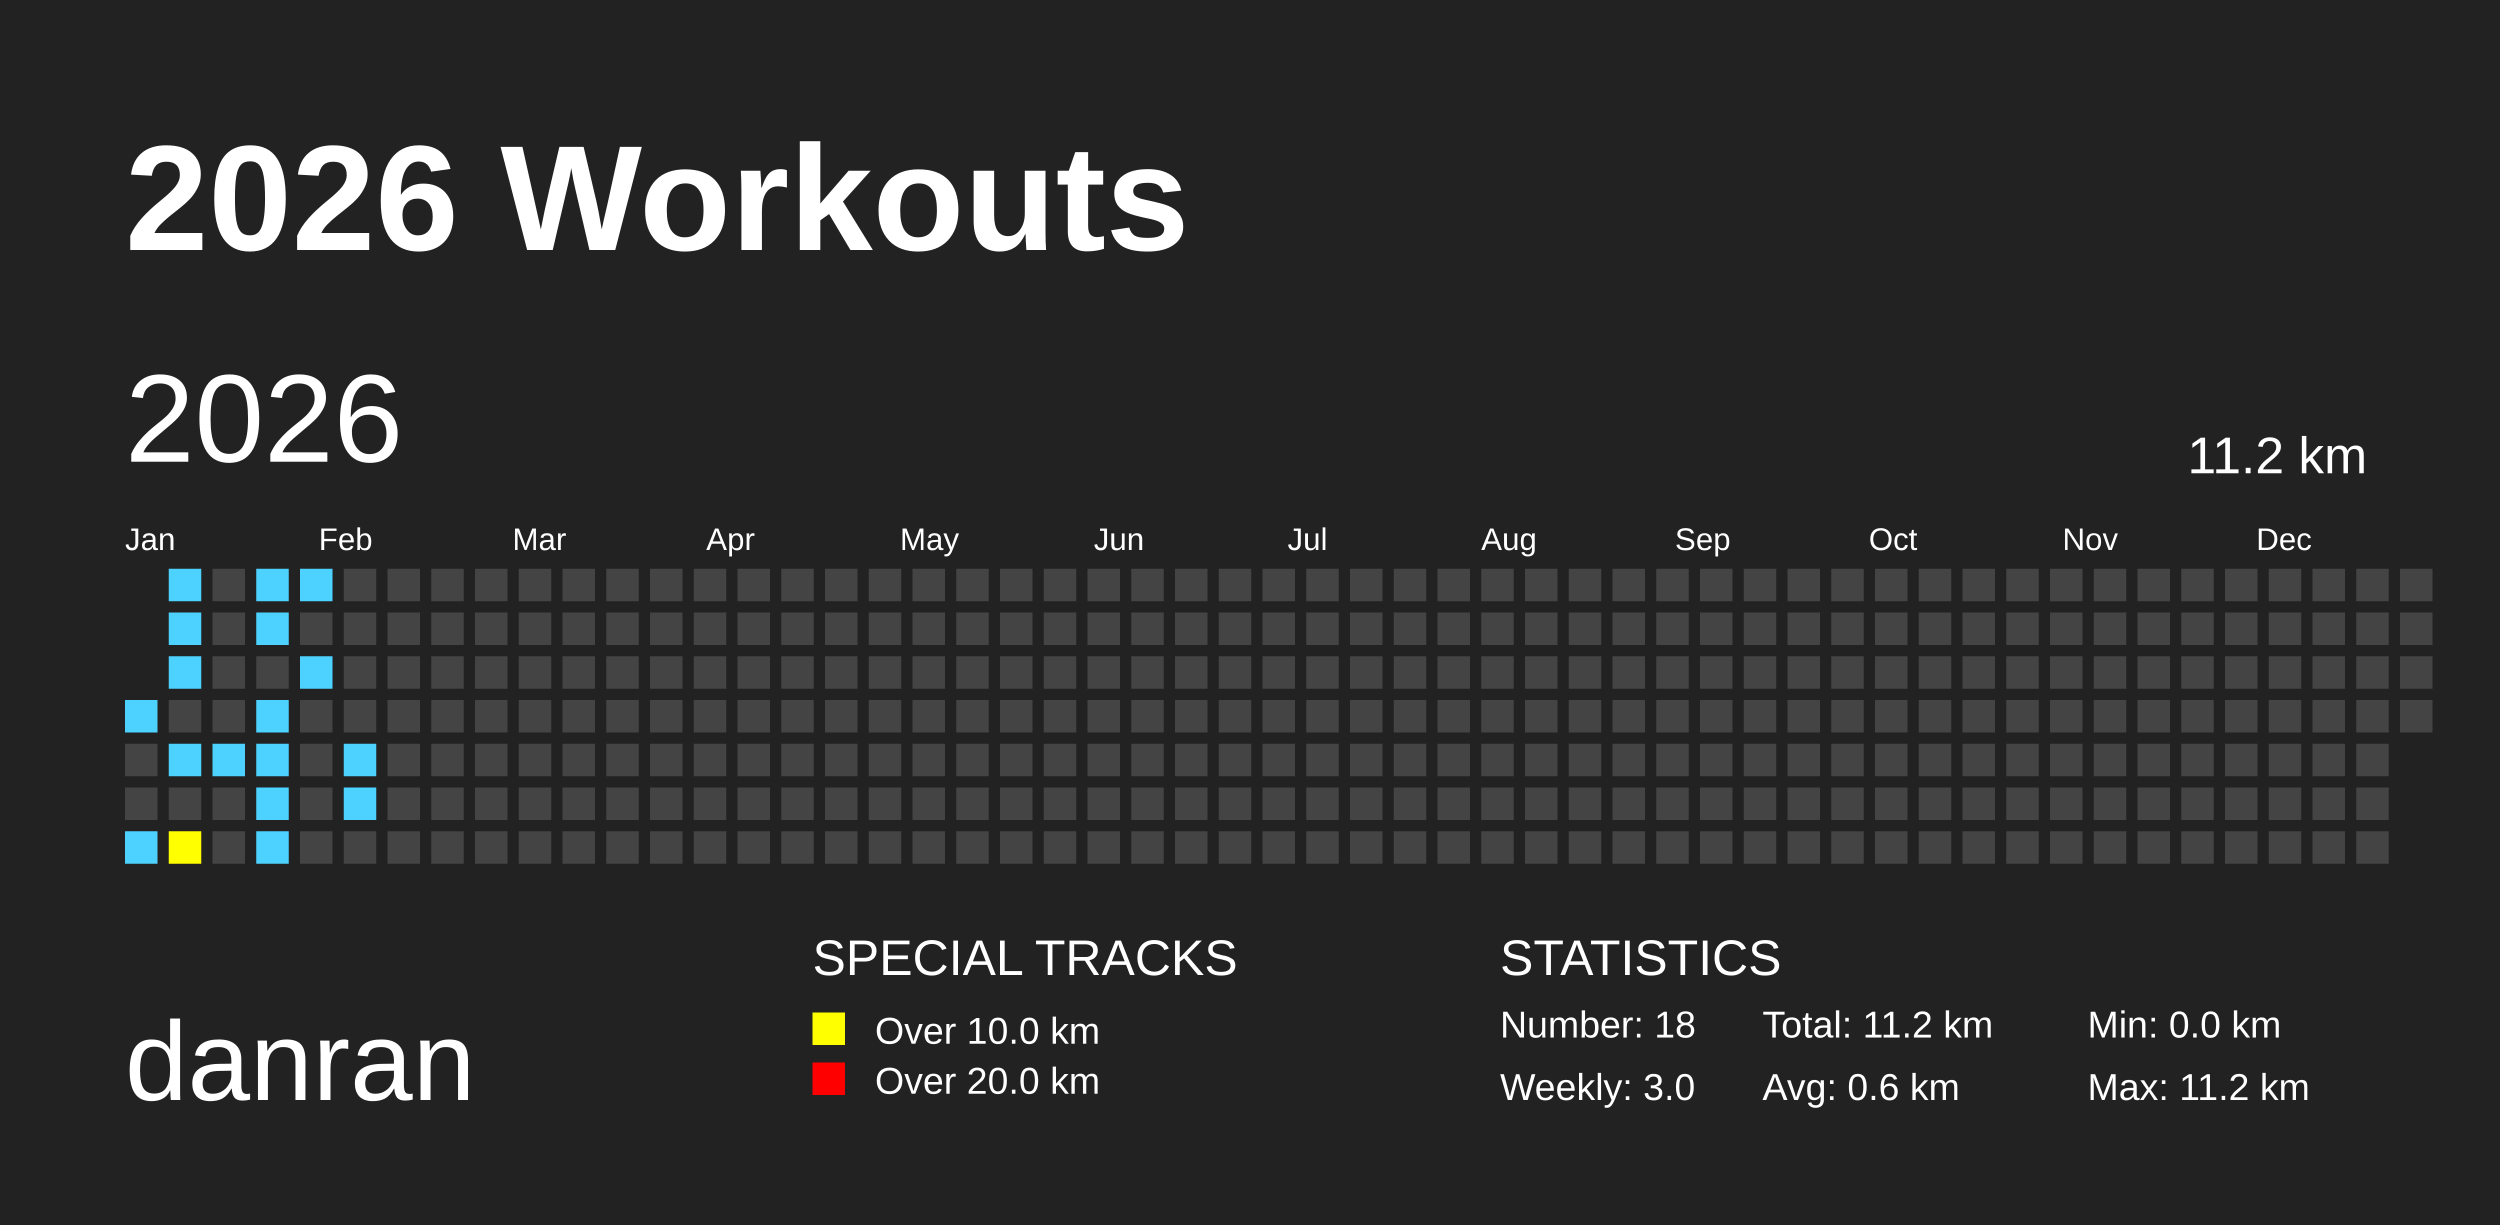
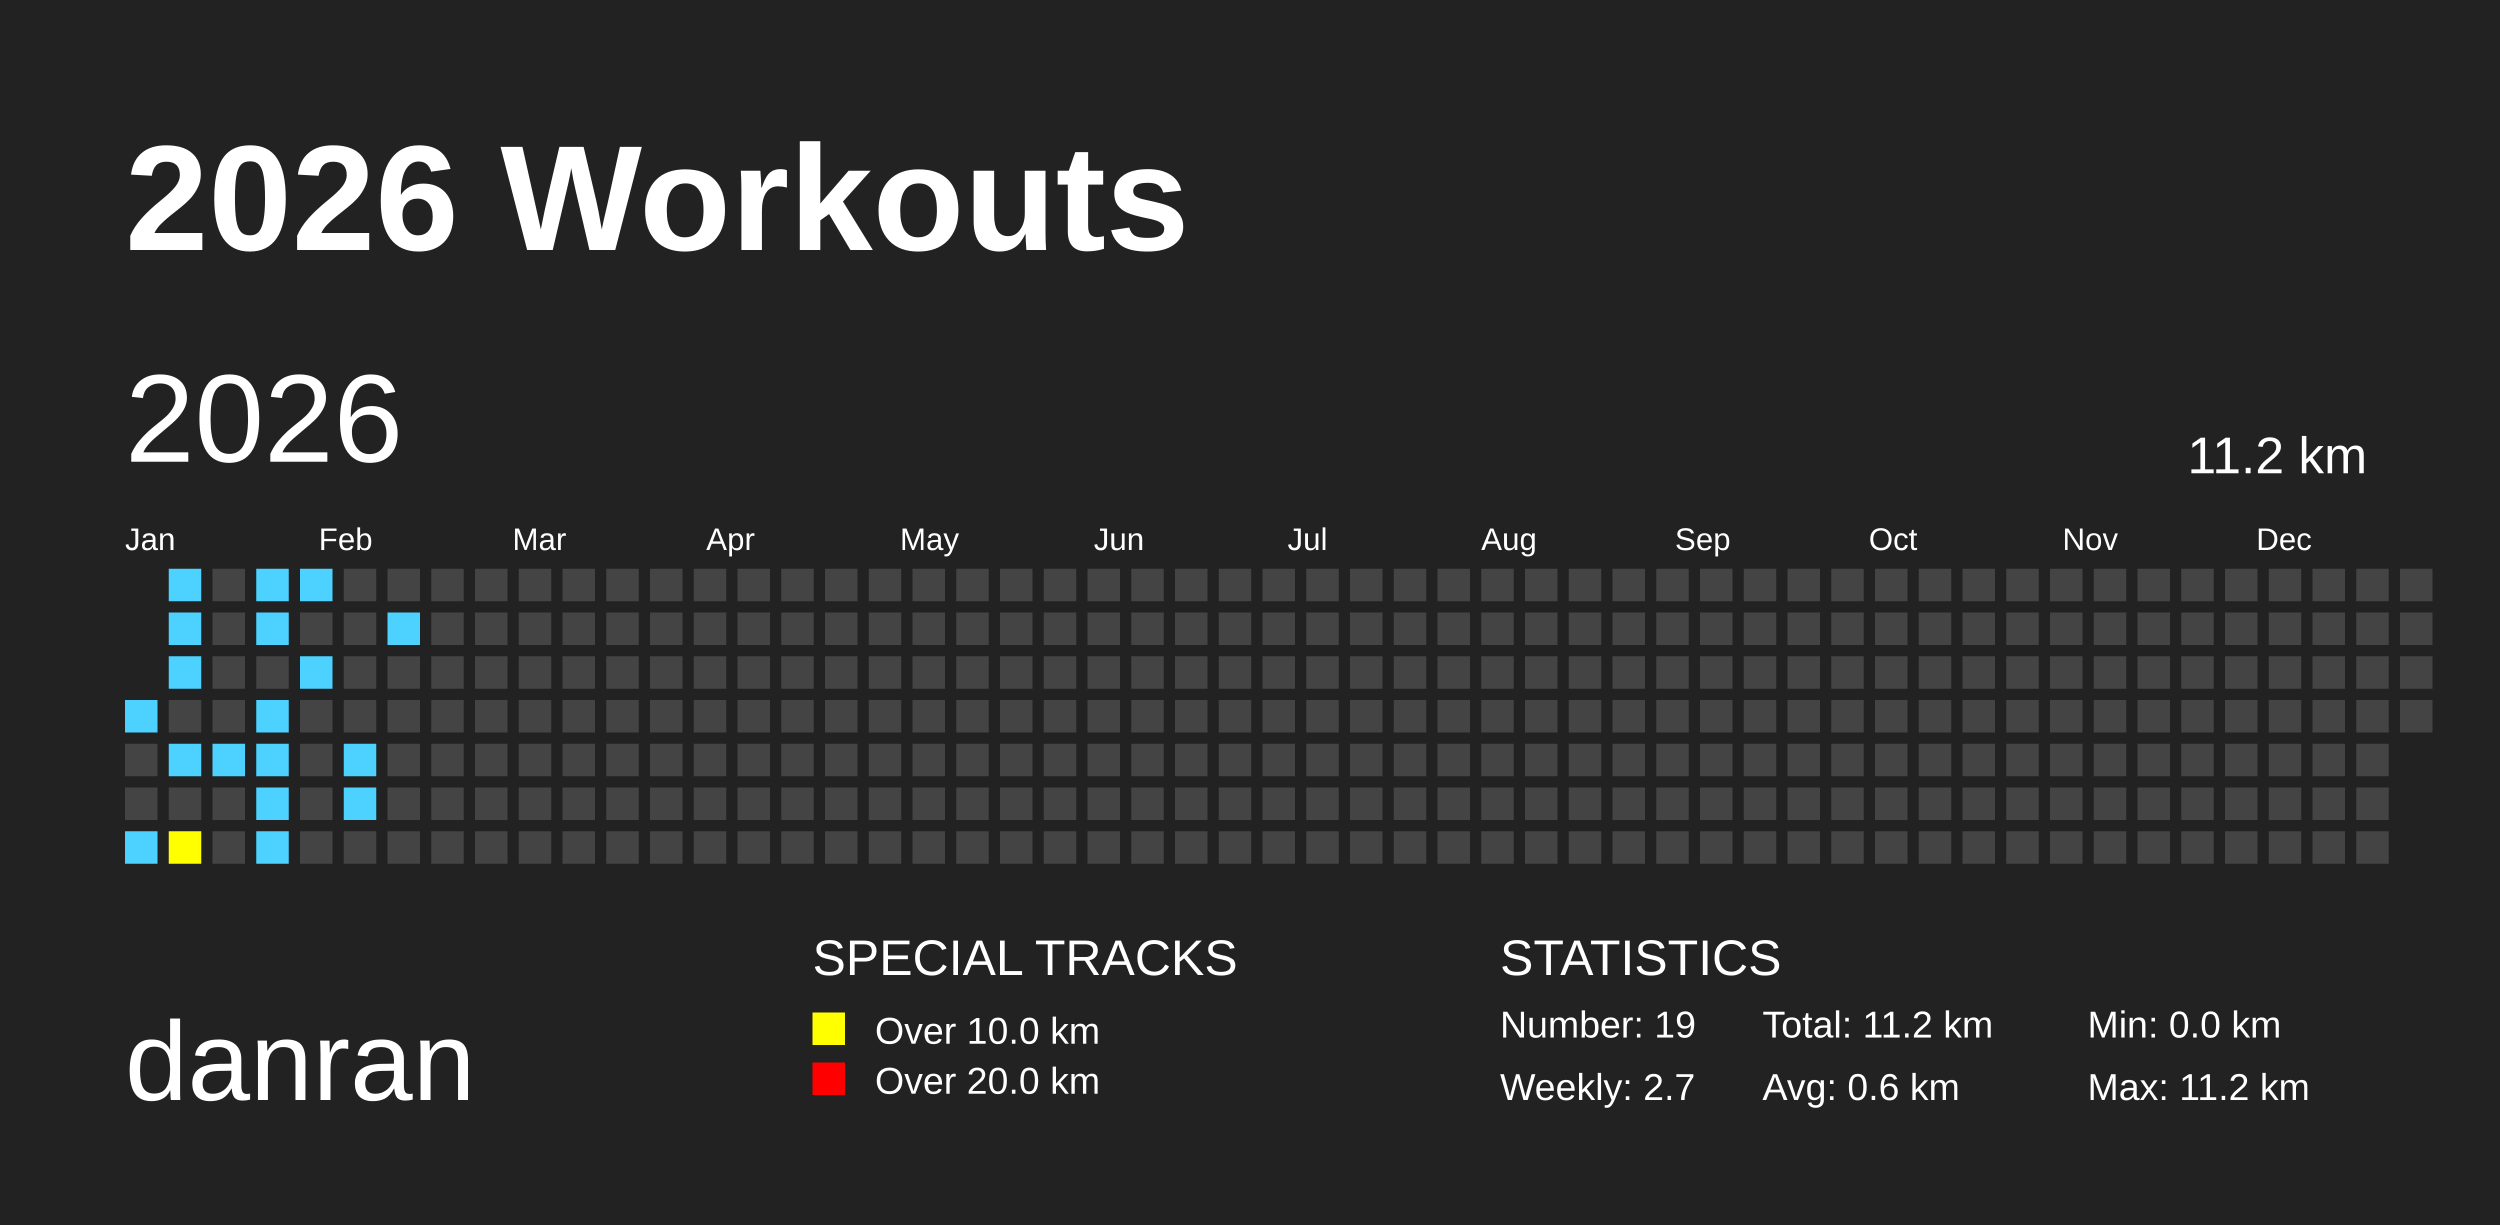
<svg xmlns="http://www.w3.org/2000/svg" baseProfile="full" height="98mm" version="1.1" viewBox="0,0,200,98" width="200mm">
  <defs />
  <rect fill="#222222" height="98" width="200" x="0" y="0" />
  <text fill="#FFFFFF" style="font-size:12px; font-family:Arial; font-weight:bold;" x="10" y="20">2026 Workouts</text>
  <text fill="#FFFFFF" style="font-size:9px; font-family:Arial" x="10" y="88">danran</text>
  <text fill="#FFFFFF" style="font-size:4px; font-family:Arial" x="65" y="78">SPECIAL TRACKS</text>
  <rect fill="yellow" height="2.6" width="2.6" x="65" y="81" />
  <text fill="#FFFFFF" style="font-size:3px; font-family:Arial" x="70" y="83.5">Over 10.0 km</text>
  <rect fill="red" height="2.6" width="2.6" x="65" y="85" />
  <text fill="#FFFFFF" style="font-size:3px; font-family:Arial" x="70" y="87.5">Over 20.0 km</text>
  <text fill="#FFFFFF" style="font-size:4px; font-family:Arial" x="120" y="78">STATISTICS</text>
-   <text fill="#FFFFFF" style="font-size:3px; font-family:Arial" x="120" y="83">Number: 18</text>
-   <text fill="#FFFFFF" style="font-size:3px; font-family:Arial" x="120" y="88">Weekly: 3.0</text>
+   <text fill="#FFFFFF" style="font-size:3px; font-family:Arial" x="120" y="83">Number: 19</text>
+   <text fill="#FFFFFF" style="font-size:3px; font-family:Arial" x="120" y="88">Weekly: 2.7</text>
  <text fill="#FFFFFF" style="font-size:3px; font-family:Arial" x="141" y="83">Total: 11.2 km</text>
  <text fill="#FFFFFF" style="font-size:3px; font-family:Arial" x="141" y="88">Avg: 0.6 km</text>
  <text fill="#FFFFFF" style="font-size:3px; font-family:Arial" x="167" y="83">Min: 0.0 km</text>
  <text fill="#FFFFFF" style="font-size:3px; font-family:Arial" x="167" y="88">Max: 11.2 km</text>
  <text dominant-baseline="hanging" fill="#FFFFFF" style="font-size:10.0px; font-family:Arial;" x="10" y="30">2026</text>
  <text dominant-baseline="hanging" fill="#FFFFFF" style="font-size:4.125px; font-family:Arial;" x="175" y="35">11.2 km</text>
  <text fill="#FFFFFF" style="font-size:2.5px; font-family:Arial" x="10.0" y="44">Jan</text>
  <text fill="#FFFFFF" style="font-size:2.5px; font-family:Arial" x="25.5" y="44">Feb</text>
  <text fill="#FFFFFF" style="font-size:2.5px; font-family:Arial" x="41.0" y="44">Mar</text>
  <text fill="#FFFFFF" style="font-size:2.5px; font-family:Arial" x="56.5" y="44">Apr</text>
  <text fill="#FFFFFF" style="font-size:2.5px; font-family:Arial" x="72.0" y="44">May</text>
  <text fill="#FFFFFF" style="font-size:2.5px; font-family:Arial" x="87.5" y="44">Jun</text>
  <text fill="#FFFFFF" style="font-size:2.5px; font-family:Arial" x="103.0" y="44">Jul</text>
  <text fill="#FFFFFF" style="font-size:2.5px; font-family:Arial" x="118.5" y="44">Aug</text>
  <text fill="#FFFFFF" style="font-size:2.5px; font-family:Arial" x="134.0" y="44">Sep</text>
  <text fill="#FFFFFF" style="font-size:2.5px; font-family:Arial" x="149.5" y="44">Oct</text>
  <text fill="#FFFFFF" style="font-size:2.5px; font-family:Arial" x="165.0" y="44">Nov</text>
  <text fill="#FFFFFF" style="font-size:2.5px; font-family:Arial" x="180.5" y="44">Dec</text>
  <rect fill="#4DD2FF" height="2.6" width="2.6" x="10.0" y="56.0" />
  <rect fill="#444444" height="2.6" width="2.6" x="10.0" y="59.5" />
  <rect fill="#444444" height="2.6" width="2.6" x="10.0" y="63.0" />
  <rect fill="#4DD2FF" height="2.6" width="2.6" x="10.0" y="66.5" />
  <rect fill="#4DD2FF" height="2.6" width="2.6" x="13.5" y="45.5" />
  <rect fill="#4DD2FF" height="2.6" width="2.6" x="13.5" y="49.0" />
  <rect fill="#4DD2FF" height="2.6" width="2.6" x="13.5" y="52.5" />
  <rect fill="#444444" height="2.6" width="2.6" x="13.5" y="56.0" />
  <rect fill="#4DD2FF" height="2.6" width="2.6" x="13.5" y="59.5" />
  <rect fill="#444444" height="2.6" width="2.6" x="13.5" y="63.0" />
  <rect fill="yellow" height="2.6" width="2.6" x="13.5" y="66.5" />
  <rect fill="#444444" height="2.6" width="2.6" x="17.0" y="45.5" />
  <rect fill="#444444" height="2.6" width="2.6" x="17.0" y="49.0" />
  <rect fill="#444444" height="2.6" width="2.6" x="17.0" y="52.5" />
  <rect fill="#444444" height="2.6" width="2.6" x="17.0" y="56.0" />
  <rect fill="#4DD2FF" height="2.6" width="2.6" x="17.0" y="59.5" />
  <rect fill="#444444" height="2.6" width="2.6" x="17.0" y="63.0" />
  <rect fill="#444444" height="2.6" width="2.6" x="17.0" y="66.5" />
  <rect fill="#4DD2FF" height="2.6" width="2.6" x="20.5" y="45.5" />
  <rect fill="#4DD2FF" height="2.6" width="2.6" x="20.5" y="49.0" />
  <rect fill="#444444" height="2.6" width="2.6" x="20.5" y="52.5" />
  <rect fill="#4DD2FF" height="2.6" width="2.6" x="20.5" y="56.0" />
  <rect fill="#4DD2FF" height="2.6" width="2.6" x="20.5" y="59.5" />
  <rect fill="#4DD2FF" height="2.6" width="2.6" x="20.5" y="63.0" />
  <rect fill="#4DD2FF" height="2.6" width="2.6" x="20.5" y="66.5" />
  <rect fill="#4DD2FF" height="2.6" width="2.6" x="24.0" y="45.5" />
  <rect fill="#444444" height="2.6" width="2.6" x="24.0" y="49.0" />
  <rect fill="#4DD2FF" height="2.6" width="2.6" x="24.0" y="52.5" />
  <rect fill="#444444" height="2.6" width="2.6" x="24.0" y="56.0" />
  <rect fill="#444444" height="2.6" width="2.6" x="24.0" y="59.5" />
  <rect fill="#444444" height="2.6" width="2.6" x="24.0" y="63.0" />
  <rect fill="#444444" height="2.6" width="2.6" x="24.0" y="66.5" />
  <rect fill="#444444" height="2.6" width="2.6" x="27.5" y="45.5" />
  <rect fill="#444444" height="2.6" width="2.6" x="27.5" y="49.0" />
  <rect fill="#444444" height="2.6" width="2.6" x="27.5" y="52.5" />
  <rect fill="#444444" height="2.6" width="2.6" x="27.5" y="56.0" />
  <rect fill="#4DD2FF" height="2.6" width="2.6" x="27.5" y="59.5" />
  <rect fill="#4DD2FF" height="2.6" width="2.6" x="27.5" y="63.0" />
  <rect fill="#444444" height="2.6" width="2.6" x="27.5" y="66.5" />
  <rect fill="#444444" height="2.6" width="2.6" x="31.0" y="45.5" />
-   <rect fill="#444444" height="2.6" width="2.6" x="31.0" y="49.0" />
+   <rect fill="#4DD2FF" height="2.6" width="2.6" x="31.0" y="49.0" />
  <rect fill="#444444" height="2.6" width="2.6" x="31.0" y="52.5" />
  <rect fill="#444444" height="2.6" width="2.6" x="31.0" y="56.0" />
  <rect fill="#444444" height="2.6" width="2.6" x="31.0" y="59.5" />
  <rect fill="#444444" height="2.6" width="2.6" x="31.0" y="63.0" />
  <rect fill="#444444" height="2.6" width="2.6" x="31.0" y="66.5" />
  <rect fill="#444444" height="2.6" width="2.6" x="34.5" y="45.5" />
  <rect fill="#444444" height="2.6" width="2.6" x="34.5" y="49.0" />
  <rect fill="#444444" height="2.6" width="2.6" x="34.5" y="52.5" />
  <rect fill="#444444" height="2.6" width="2.6" x="34.5" y="56.0" />
  <rect fill="#444444" height="2.6" width="2.6" x="34.5" y="59.5" />
  <rect fill="#444444" height="2.6" width="2.6" x="34.5" y="63.0" />
  <rect fill="#444444" height="2.6" width="2.6" x="34.5" y="66.5" />
  <rect fill="#444444" height="2.6" width="2.6" x="38.0" y="45.5" />
  <rect fill="#444444" height="2.6" width="2.6" x="38.0" y="49.0" />
  <rect fill="#444444" height="2.6" width="2.6" x="38.0" y="52.5" />
  <rect fill="#444444" height="2.6" width="2.6" x="38.0" y="56.0" />
  <rect fill="#444444" height="2.6" width="2.6" x="38.0" y="59.5" />
  <rect fill="#444444" height="2.6" width="2.6" x="38.0" y="63.0" />
  <rect fill="#444444" height="2.6" width="2.6" x="38.0" y="66.5" />
  <rect fill="#444444" height="2.6" width="2.6" x="41.5" y="45.5" />
  <rect fill="#444444" height="2.6" width="2.6" x="41.5" y="49.0" />
  <rect fill="#444444" height="2.6" width="2.6" x="41.5" y="52.5" />
  <rect fill="#444444" height="2.6" width="2.6" x="41.5" y="56.0" />
  <rect fill="#444444" height="2.6" width="2.6" x="41.5" y="59.5" />
  <rect fill="#444444" height="2.6" width="2.6" x="41.5" y="63.0" />
  <rect fill="#444444" height="2.6" width="2.6" x="41.5" y="66.5" />
  <rect fill="#444444" height="2.6" width="2.6" x="45.0" y="45.5" />
  <rect fill="#444444" height="2.6" width="2.6" x="45.0" y="49.0" />
  <rect fill="#444444" height="2.6" width="2.6" x="45.0" y="52.5" />
  <rect fill="#444444" height="2.6" width="2.6" x="45.0" y="56.0" />
  <rect fill="#444444" height="2.6" width="2.6" x="45.0" y="59.5" />
  <rect fill="#444444" height="2.6" width="2.6" x="45.0" y="63.0" />
  <rect fill="#444444" height="2.6" width="2.6" x="45.0" y="66.5" />
  <rect fill="#444444" height="2.6" width="2.6" x="48.5" y="45.5" />
  <rect fill="#444444" height="2.6" width="2.6" x="48.5" y="49.0" />
  <rect fill="#444444" height="2.6" width="2.6" x="48.5" y="52.5" />
  <rect fill="#444444" height="2.6" width="2.6" x="48.5" y="56.0" />
  <rect fill="#444444" height="2.6" width="2.6" x="48.5" y="59.5" />
  <rect fill="#444444" height="2.6" width="2.6" x="48.5" y="63.0" />
  <rect fill="#444444" height="2.6" width="2.6" x="48.5" y="66.5" />
  <rect fill="#444444" height="2.6" width="2.6" x="52.0" y="45.5" />
  <rect fill="#444444" height="2.6" width="2.6" x="52.0" y="49.0" />
  <rect fill="#444444" height="2.6" width="2.6" x="52.0" y="52.5" />
  <rect fill="#444444" height="2.6" width="2.6" x="52.0" y="56.0" />
  <rect fill="#444444" height="2.6" width="2.6" x="52.0" y="59.5" />
  <rect fill="#444444" height="2.6" width="2.6" x="52.0" y="63.0" />
  <rect fill="#444444" height="2.6" width="2.6" x="52.0" y="66.5" />
  <rect fill="#444444" height="2.6" width="2.6" x="55.5" y="45.5" />
  <rect fill="#444444" height="2.6" width="2.6" x="55.5" y="49.0" />
  <rect fill="#444444" height="2.6" width="2.6" x="55.5" y="52.5" />
  <rect fill="#444444" height="2.6" width="2.6" x="55.5" y="56.0" />
  <rect fill="#444444" height="2.6" width="2.6" x="55.5" y="59.5" />
  <rect fill="#444444" height="2.6" width="2.6" x="55.5" y="63.0" />
  <rect fill="#444444" height="2.6" width="2.6" x="55.5" y="66.5" />
  <rect fill="#444444" height="2.6" width="2.6" x="59.0" y="45.5" />
  <rect fill="#444444" height="2.6" width="2.6" x="59.0" y="49.0" />
  <rect fill="#444444" height="2.6" width="2.6" x="59.0" y="52.5" />
  <rect fill="#444444" height="2.6" width="2.6" x="59.0" y="56.0" />
  <rect fill="#444444" height="2.6" width="2.6" x="59.0" y="59.5" />
  <rect fill="#444444" height="2.6" width="2.6" x="59.0" y="63.0" />
  <rect fill="#444444" height="2.6" width="2.6" x="59.0" y="66.5" />
  <rect fill="#444444" height="2.6" width="2.6" x="62.5" y="45.5" />
  <rect fill="#444444" height="2.6" width="2.6" x="62.5" y="49.0" />
  <rect fill="#444444" height="2.6" width="2.6" x="62.5" y="52.5" />
  <rect fill="#444444" height="2.6" width="2.6" x="62.5" y="56.0" />
  <rect fill="#444444" height="2.6" width="2.6" x="62.5" y="59.5" />
  <rect fill="#444444" height="2.6" width="2.6" x="62.5" y="63.0" />
  <rect fill="#444444" height="2.6" width="2.6" x="62.5" y="66.5" />
  <rect fill="#444444" height="2.6" width="2.6" x="66.0" y="45.5" />
  <rect fill="#444444" height="2.6" width="2.6" x="66.0" y="49.0" />
  <rect fill="#444444" height="2.6" width="2.6" x="66.0" y="52.5" />
  <rect fill="#444444" height="2.6" width="2.6" x="66.0" y="56.0" />
  <rect fill="#444444" height="2.6" width="2.6" x="66.0" y="59.5" />
  <rect fill="#444444" height="2.6" width="2.6" x="66.0" y="63.0" />
  <rect fill="#444444" height="2.6" width="2.6" x="66.0" y="66.5" />
  <rect fill="#444444" height="2.6" width="2.6" x="69.5" y="45.5" />
  <rect fill="#444444" height="2.6" width="2.6" x="69.5" y="49.0" />
  <rect fill="#444444" height="2.6" width="2.6" x="69.5" y="52.5" />
  <rect fill="#444444" height="2.6" width="2.6" x="69.5" y="56.0" />
  <rect fill="#444444" height="2.6" width="2.6" x="69.5" y="59.5" />
  <rect fill="#444444" height="2.6" width="2.6" x="69.5" y="63.0" />
  <rect fill="#444444" height="2.6" width="2.6" x="69.5" y="66.5" />
  <rect fill="#444444" height="2.6" width="2.6" x="73.0" y="45.5" />
  <rect fill="#444444" height="2.6" width="2.6" x="73.0" y="49.0" />
  <rect fill="#444444" height="2.6" width="2.6" x="73.0" y="52.5" />
  <rect fill="#444444" height="2.6" width="2.6" x="73.0" y="56.0" />
  <rect fill="#444444" height="2.6" width="2.6" x="73.0" y="59.5" />
  <rect fill="#444444" height="2.6" width="2.6" x="73.0" y="63.0" />
  <rect fill="#444444" height="2.6" width="2.6" x="73.0" y="66.5" />
  <rect fill="#444444" height="2.6" width="2.6" x="76.5" y="45.5" />
  <rect fill="#444444" height="2.6" width="2.6" x="76.5" y="49.0" />
  <rect fill="#444444" height="2.6" width="2.6" x="76.5" y="52.5" />
  <rect fill="#444444" height="2.6" width="2.6" x="76.5" y="56.0" />
  <rect fill="#444444" height="2.6" width="2.6" x="76.5" y="59.5" />
  <rect fill="#444444" height="2.6" width="2.6" x="76.5" y="63.0" />
  <rect fill="#444444" height="2.6" width="2.6" x="76.5" y="66.5" />
  <rect fill="#444444" height="2.6" width="2.6" x="80.0" y="45.5" />
  <rect fill="#444444" height="2.6" width="2.6" x="80.0" y="49.0" />
  <rect fill="#444444" height="2.6" width="2.6" x="80.0" y="52.5" />
  <rect fill="#444444" height="2.6" width="2.6" x="80.0" y="56.0" />
  <rect fill="#444444" height="2.6" width="2.6" x="80.0" y="59.5" />
  <rect fill="#444444" height="2.6" width="2.6" x="80.0" y="63.0" />
  <rect fill="#444444" height="2.6" width="2.6" x="80.0" y="66.5" />
  <rect fill="#444444" height="2.6" width="2.6" x="83.5" y="45.5" />
  <rect fill="#444444" height="2.6" width="2.6" x="83.5" y="49.0" />
  <rect fill="#444444" height="2.6" width="2.6" x="83.5" y="52.5" />
  <rect fill="#444444" height="2.6" width="2.6" x="83.5" y="56.0" />
  <rect fill="#444444" height="2.6" width="2.6" x="83.5" y="59.5" />
  <rect fill="#444444" height="2.6" width="2.6" x="83.5" y="63.0" />
  <rect fill="#444444" height="2.6" width="2.6" x="83.5" y="66.5" />
  <rect fill="#444444" height="2.6" width="2.6" x="87.0" y="45.5" />
  <rect fill="#444444" height="2.6" width="2.6" x="87.0" y="49.0" />
  <rect fill="#444444" height="2.6" width="2.6" x="87.0" y="52.5" />
  <rect fill="#444444" height="2.6" width="2.6" x="87.0" y="56.0" />
  <rect fill="#444444" height="2.6" width="2.6" x="87.0" y="59.5" />
  <rect fill="#444444" height="2.6" width="2.6" x="87.0" y="63.0" />
  <rect fill="#444444" height="2.6" width="2.6" x="87.0" y="66.5" />
  <rect fill="#444444" height="2.6" width="2.6" x="90.5" y="45.5" />
  <rect fill="#444444" height="2.6" width="2.6" x="90.5" y="49.0" />
  <rect fill="#444444" height="2.6" width="2.6" x="90.5" y="52.5" />
  <rect fill="#444444" height="2.6" width="2.6" x="90.5" y="56.0" />
  <rect fill="#444444" height="2.6" width="2.6" x="90.5" y="59.5" />
  <rect fill="#444444" height="2.6" width="2.6" x="90.5" y="63.0" />
  <rect fill="#444444" height="2.6" width="2.6" x="90.5" y="66.5" />
  <rect fill="#444444" height="2.6" width="2.6" x="94.0" y="45.5" />
  <rect fill="#444444" height="2.6" width="2.6" x="94.0" y="49.0" />
  <rect fill="#444444" height="2.6" width="2.6" x="94.0" y="52.5" />
  <rect fill="#444444" height="2.6" width="2.6" x="94.0" y="56.0" />
  <rect fill="#444444" height="2.6" width="2.6" x="94.0" y="59.5" />
  <rect fill="#444444" height="2.6" width="2.6" x="94.0" y="63.0" />
  <rect fill="#444444" height="2.6" width="2.6" x="94.0" y="66.5" />
  <rect fill="#444444" height="2.6" width="2.6" x="97.5" y="45.5" />
  <rect fill="#444444" height="2.6" width="2.6" x="97.5" y="49.0" />
  <rect fill="#444444" height="2.6" width="2.6" x="97.5" y="52.5" />
  <rect fill="#444444" height="2.6" width="2.6" x="97.5" y="56.0" />
  <rect fill="#444444" height="2.6" width="2.6" x="97.5" y="59.5" />
  <rect fill="#444444" height="2.6" width="2.6" x="97.5" y="63.0" />
  <rect fill="#444444" height="2.6" width="2.6" x="97.5" y="66.5" />
  <rect fill="#444444" height="2.6" width="2.6" x="101.0" y="45.5" />
  <rect fill="#444444" height="2.6" width="2.6" x="101.0" y="49.0" />
  <rect fill="#444444" height="2.6" width="2.6" x="101.0" y="52.5" />
  <rect fill="#444444" height="2.6" width="2.6" x="101.0" y="56.0" />
  <rect fill="#444444" height="2.6" width="2.6" x="101.0" y="59.5" />
  <rect fill="#444444" height="2.6" width="2.6" x="101.0" y="63.0" />
  <rect fill="#444444" height="2.6" width="2.6" x="101.0" y="66.5" />
  <rect fill="#444444" height="2.6" width="2.6" x="104.5" y="45.5" />
  <rect fill="#444444" height="2.6" width="2.6" x="104.5" y="49.0" />
  <rect fill="#444444" height="2.6" width="2.6" x="104.5" y="52.5" />
  <rect fill="#444444" height="2.6" width="2.6" x="104.5" y="56.0" />
  <rect fill="#444444" height="2.6" width="2.6" x="104.5" y="59.5" />
  <rect fill="#444444" height="2.6" width="2.6" x="104.5" y="63.0" />
  <rect fill="#444444" height="2.6" width="2.6" x="104.5" y="66.5" />
  <rect fill="#444444" height="2.6" width="2.6" x="108.0" y="45.5" />
  <rect fill="#444444" height="2.6" width="2.6" x="108.0" y="49.0" />
  <rect fill="#444444" height="2.6" width="2.6" x="108.0" y="52.5" />
  <rect fill="#444444" height="2.6" width="2.6" x="108.0" y="56.0" />
  <rect fill="#444444" height="2.6" width="2.6" x="108.0" y="59.5" />
  <rect fill="#444444" height="2.6" width="2.6" x="108.0" y="63.0" />
  <rect fill="#444444" height="2.6" width="2.6" x="108.0" y="66.5" />
  <rect fill="#444444" height="2.6" width="2.6" x="111.5" y="45.5" />
  <rect fill="#444444" height="2.6" width="2.6" x="111.5" y="49.0" />
  <rect fill="#444444" height="2.6" width="2.6" x="111.5" y="52.5" />
  <rect fill="#444444" height="2.6" width="2.6" x="111.5" y="56.0" />
  <rect fill="#444444" height="2.6" width="2.6" x="111.5" y="59.5" />
  <rect fill="#444444" height="2.6" width="2.6" x="111.5" y="63.0" />
  <rect fill="#444444" height="2.6" width="2.6" x="111.5" y="66.5" />
  <rect fill="#444444" height="2.6" width="2.6" x="115.0" y="45.5" />
  <rect fill="#444444" height="2.6" width="2.6" x="115.0" y="49.0" />
  <rect fill="#444444" height="2.6" width="2.6" x="115.0" y="52.5" />
  <rect fill="#444444" height="2.6" width="2.6" x="115.0" y="56.0" />
  <rect fill="#444444" height="2.6" width="2.6" x="115.0" y="59.5" />
  <rect fill="#444444" height="2.6" width="2.6" x="115.0" y="63.0" />
  <rect fill="#444444" height="2.6" width="2.6" x="115.0" y="66.5" />
  <rect fill="#444444" height="2.6" width="2.6" x="118.5" y="45.5" />
  <rect fill="#444444" height="2.6" width="2.6" x="118.5" y="49.0" />
  <rect fill="#444444" height="2.6" width="2.6" x="118.5" y="52.5" />
  <rect fill="#444444" height="2.6" width="2.6" x="118.5" y="56.0" />
  <rect fill="#444444" height="2.6" width="2.6" x="118.5" y="59.5" />
  <rect fill="#444444" height="2.6" width="2.6" x="118.5" y="63.0" />
  <rect fill="#444444" height="2.6" width="2.6" x="118.5" y="66.5" />
  <rect fill="#444444" height="2.6" width="2.6" x="122.0" y="45.5" />
  <rect fill="#444444" height="2.6" width="2.6" x="122.0" y="49.0" />
  <rect fill="#444444" height="2.6" width="2.6" x="122.0" y="52.5" />
  <rect fill="#444444" height="2.6" width="2.6" x="122.0" y="56.0" />
  <rect fill="#444444" height="2.6" width="2.6" x="122.0" y="59.5" />
  <rect fill="#444444" height="2.6" width="2.6" x="122.0" y="63.0" />
  <rect fill="#444444" height="2.6" width="2.6" x="122.0" y="66.5" />
  <rect fill="#444444" height="2.6" width="2.6" x="125.5" y="45.5" />
  <rect fill="#444444" height="2.6" width="2.6" x="125.5" y="49.0" />
  <rect fill="#444444" height="2.6" width="2.6" x="125.5" y="52.5" />
  <rect fill="#444444" height="2.6" width="2.6" x="125.5" y="56.0" />
  <rect fill="#444444" height="2.6" width="2.6" x="125.5" y="59.5" />
  <rect fill="#444444" height="2.6" width="2.6" x="125.5" y="63.0" />
  <rect fill="#444444" height="2.6" width="2.6" x="125.5" y="66.5" />
  <rect fill="#444444" height="2.6" width="2.6" x="129.0" y="45.5" />
  <rect fill="#444444" height="2.6" width="2.6" x="129.0" y="49.0" />
  <rect fill="#444444" height="2.6" width="2.6" x="129.0" y="52.5" />
  <rect fill="#444444" height="2.6" width="2.6" x="129.0" y="56.0" />
  <rect fill="#444444" height="2.6" width="2.6" x="129.0" y="59.5" />
  <rect fill="#444444" height="2.6" width="2.6" x="129.0" y="63.0" />
  <rect fill="#444444" height="2.6" width="2.6" x="129.0" y="66.5" />
  <rect fill="#444444" height="2.6" width="2.6" x="132.5" y="45.5" />
  <rect fill="#444444" height="2.6" width="2.6" x="132.5" y="49.0" />
  <rect fill="#444444" height="2.6" width="2.6" x="132.5" y="52.5" />
  <rect fill="#444444" height="2.6" width="2.6" x="132.5" y="56.0" />
  <rect fill="#444444" height="2.6" width="2.6" x="132.5" y="59.5" />
  <rect fill="#444444" height="2.6" width="2.6" x="132.5" y="63.0" />
  <rect fill="#444444" height="2.6" width="2.6" x="132.5" y="66.5" />
  <rect fill="#444444" height="2.6" width="2.6" x="136.0" y="45.5" />
  <rect fill="#444444" height="2.6" width="2.6" x="136.0" y="49.0" />
  <rect fill="#444444" height="2.6" width="2.6" x="136.0" y="52.5" />
  <rect fill="#444444" height="2.6" width="2.6" x="136.0" y="56.0" />
  <rect fill="#444444" height="2.6" width="2.6" x="136.0" y="59.5" />
  <rect fill="#444444" height="2.6" width="2.6" x="136.0" y="63.0" />
  <rect fill="#444444" height="2.6" width="2.6" x="136.0" y="66.5" />
  <rect fill="#444444" height="2.6" width="2.6" x="139.5" y="45.5" />
  <rect fill="#444444" height="2.6" width="2.6" x="139.5" y="49.0" />
  <rect fill="#444444" height="2.6" width="2.6" x="139.5" y="52.5" />
  <rect fill="#444444" height="2.6" width="2.6" x="139.5" y="56.0" />
  <rect fill="#444444" height="2.6" width="2.6" x="139.5" y="59.5" />
  <rect fill="#444444" height="2.6" width="2.6" x="139.5" y="63.0" />
  <rect fill="#444444" height="2.6" width="2.6" x="139.5" y="66.5" />
  <rect fill="#444444" height="2.6" width="2.6" x="143.0" y="45.5" />
  <rect fill="#444444" height="2.6" width="2.6" x="143.0" y="49.0" />
  <rect fill="#444444" height="2.6" width="2.6" x="143.0" y="52.5" />
  <rect fill="#444444" height="2.6" width="2.6" x="143.0" y="56.0" />
  <rect fill="#444444" height="2.6" width="2.6" x="143.0" y="59.5" />
  <rect fill="#444444" height="2.6" width="2.6" x="143.0" y="63.0" />
  <rect fill="#444444" height="2.6" width="2.6" x="143.0" y="66.5" />
  <rect fill="#444444" height="2.6" width="2.6" x="146.5" y="45.5" />
  <rect fill="#444444" height="2.6" width="2.6" x="146.5" y="49.0" />
  <rect fill="#444444" height="2.6" width="2.6" x="146.5" y="52.5" />
  <rect fill="#444444" height="2.6" width="2.6" x="146.5" y="56.0" />
  <rect fill="#444444" height="2.6" width="2.6" x="146.5" y="59.5" />
  <rect fill="#444444" height="2.6" width="2.6" x="146.5" y="63.0" />
  <rect fill="#444444" height="2.6" width="2.6" x="146.5" y="66.5" />
  <rect fill="#444444" height="2.6" width="2.6" x="150.0" y="45.5" />
  <rect fill="#444444" height="2.6" width="2.6" x="150.0" y="49.0" />
  <rect fill="#444444" height="2.6" width="2.6" x="150.0" y="52.5" />
  <rect fill="#444444" height="2.6" width="2.6" x="150.0" y="56.0" />
  <rect fill="#444444" height="2.6" width="2.6" x="150.0" y="59.5" />
  <rect fill="#444444" height="2.6" width="2.6" x="150.0" y="63.0" />
  <rect fill="#444444" height="2.6" width="2.6" x="150.0" y="66.5" />
  <rect fill="#444444" height="2.6" width="2.6" x="153.5" y="45.5" />
  <rect fill="#444444" height="2.6" width="2.6" x="153.5" y="49.0" />
  <rect fill="#444444" height="2.6" width="2.6" x="153.5" y="52.5" />
  <rect fill="#444444" height="2.6" width="2.6" x="153.5" y="56.0" />
  <rect fill="#444444" height="2.6" width="2.6" x="153.5" y="59.5" />
  <rect fill="#444444" height="2.6" width="2.6" x="153.5" y="63.0" />
  <rect fill="#444444" height="2.6" width="2.6" x="153.5" y="66.5" />
  <rect fill="#444444" height="2.6" width="2.6" x="157.0" y="45.5" />
  <rect fill="#444444" height="2.6" width="2.6" x="157.0" y="49.0" />
  <rect fill="#444444" height="2.6" width="2.6" x="157.0" y="52.5" />
  <rect fill="#444444" height="2.6" width="2.6" x="157.0" y="56.0" />
  <rect fill="#444444" height="2.6" width="2.6" x="157.0" y="59.5" />
  <rect fill="#444444" height="2.6" width="2.6" x="157.0" y="63.0" />
  <rect fill="#444444" height="2.6" width="2.6" x="157.0" y="66.5" />
  <rect fill="#444444" height="2.6" width="2.6" x="160.5" y="45.5" />
  <rect fill="#444444" height="2.6" width="2.6" x="160.5" y="49.0" />
  <rect fill="#444444" height="2.6" width="2.6" x="160.5" y="52.5" />
  <rect fill="#444444" height="2.6" width="2.6" x="160.5" y="56.0" />
  <rect fill="#444444" height="2.6" width="2.6" x="160.5" y="59.5" />
  <rect fill="#444444" height="2.6" width="2.6" x="160.5" y="63.0" />
  <rect fill="#444444" height="2.6" width="2.6" x="160.5" y="66.5" />
  <rect fill="#444444" height="2.6" width="2.6" x="164.0" y="45.5" />
  <rect fill="#444444" height="2.6" width="2.6" x="164.0" y="49.0" />
  <rect fill="#444444" height="2.6" width="2.6" x="164.0" y="52.5" />
  <rect fill="#444444" height="2.6" width="2.6" x="164.0" y="56.0" />
  <rect fill="#444444" height="2.6" width="2.6" x="164.0" y="59.5" />
  <rect fill="#444444" height="2.6" width="2.6" x="164.0" y="63.0" />
  <rect fill="#444444" height="2.6" width="2.6" x="164.0" y="66.5" />
  <rect fill="#444444" height="2.6" width="2.6" x="167.5" y="45.5" />
  <rect fill="#444444" height="2.6" width="2.6" x="167.5" y="49.0" />
  <rect fill="#444444" height="2.6" width="2.6" x="167.5" y="52.5" />
  <rect fill="#444444" height="2.6" width="2.6" x="167.5" y="56.0" />
  <rect fill="#444444" height="2.6" width="2.6" x="167.5" y="59.5" />
  <rect fill="#444444" height="2.6" width="2.6" x="167.5" y="63.0" />
  <rect fill="#444444" height="2.6" width="2.6" x="167.5" y="66.5" />
  <rect fill="#444444" height="2.6" width="2.6" x="171.0" y="45.5" />
  <rect fill="#444444" height="2.6" width="2.6" x="171.0" y="49.0" />
  <rect fill="#444444" height="2.6" width="2.6" x="171.0" y="52.5" />
  <rect fill="#444444" height="2.6" width="2.6" x="171.0" y="56.0" />
  <rect fill="#444444" height="2.6" width="2.6" x="171.0" y="59.5" />
  <rect fill="#444444" height="2.6" width="2.6" x="171.0" y="63.0" />
  <rect fill="#444444" height="2.6" width="2.6" x="171.0" y="66.5" />
  <rect fill="#444444" height="2.6" width="2.6" x="174.5" y="45.5" />
  <rect fill="#444444" height="2.6" width="2.6" x="174.5" y="49.0" />
  <rect fill="#444444" height="2.6" width="2.6" x="174.5" y="52.5" />
  <rect fill="#444444" height="2.6" width="2.6" x="174.5" y="56.0" />
  <rect fill="#444444" height="2.6" width="2.6" x="174.5" y="59.5" />
  <rect fill="#444444" height="2.6" width="2.6" x="174.5" y="63.0" />
  <rect fill="#444444" height="2.6" width="2.6" x="174.5" y="66.5" />
  <rect fill="#444444" height="2.6" width="2.6" x="178.0" y="45.5" />
  <rect fill="#444444" height="2.6" width="2.6" x="178.0" y="49.0" />
  <rect fill="#444444" height="2.6" width="2.6" x="178.0" y="52.5" />
  <rect fill="#444444" height="2.6" width="2.6" x="178.0" y="56.0" />
  <rect fill="#444444" height="2.6" width="2.6" x="178.0" y="59.5" />
  <rect fill="#444444" height="2.6" width="2.6" x="178.0" y="63.0" />
  <rect fill="#444444" height="2.6" width="2.6" x="178.0" y="66.5" />
  <rect fill="#444444" height="2.6" width="2.6" x="181.5" y="45.5" />
  <rect fill="#444444" height="2.6" width="2.6" x="181.5" y="49.0" />
  <rect fill="#444444" height="2.6" width="2.6" x="181.5" y="52.5" />
  <rect fill="#444444" height="2.6" width="2.6" x="181.5" y="56.0" />
  <rect fill="#444444" height="2.6" width="2.6" x="181.5" y="59.5" />
  <rect fill="#444444" height="2.6" width="2.6" x="181.5" y="63.0" />
  <rect fill="#444444" height="2.6" width="2.6" x="181.5" y="66.5" />
  <rect fill="#444444" height="2.6" width="2.6" x="185.0" y="45.5" />
  <rect fill="#444444" height="2.6" width="2.6" x="185.0" y="49.0" />
  <rect fill="#444444" height="2.6" width="2.6" x="185.0" y="52.5" />
  <rect fill="#444444" height="2.6" width="2.6" x="185.0" y="56.0" />
  <rect fill="#444444" height="2.6" width="2.6" x="185.0" y="59.5" />
  <rect fill="#444444" height="2.6" width="2.6" x="185.0" y="63.0" />
  <rect fill="#444444" height="2.6" width="2.6" x="185.0" y="66.5" />
  <rect fill="#444444" height="2.6" width="2.6" x="188.5" y="45.5" />
  <rect fill="#444444" height="2.6" width="2.6" x="188.5" y="49.0" />
  <rect fill="#444444" height="2.6" width="2.6" x="188.5" y="52.5" />
  <rect fill="#444444" height="2.6" width="2.6" x="188.5" y="56.0" />
  <rect fill="#444444" height="2.6" width="2.6" x="188.5" y="59.5" />
  <rect fill="#444444" height="2.6" width="2.6" x="188.5" y="63.0" />
  <rect fill="#444444" height="2.6" width="2.6" x="188.5" y="66.5" />
  <rect fill="#444444" height="2.6" width="2.6" x="192.0" y="45.5" />
  <rect fill="#444444" height="2.6" width="2.6" x="192.0" y="49.0" />
  <rect fill="#444444" height="2.6" width="2.6" x="192.0" y="52.5" />
  <rect fill="#444444" height="2.6" width="2.6" x="192.0" y="56.0" />
</svg>
